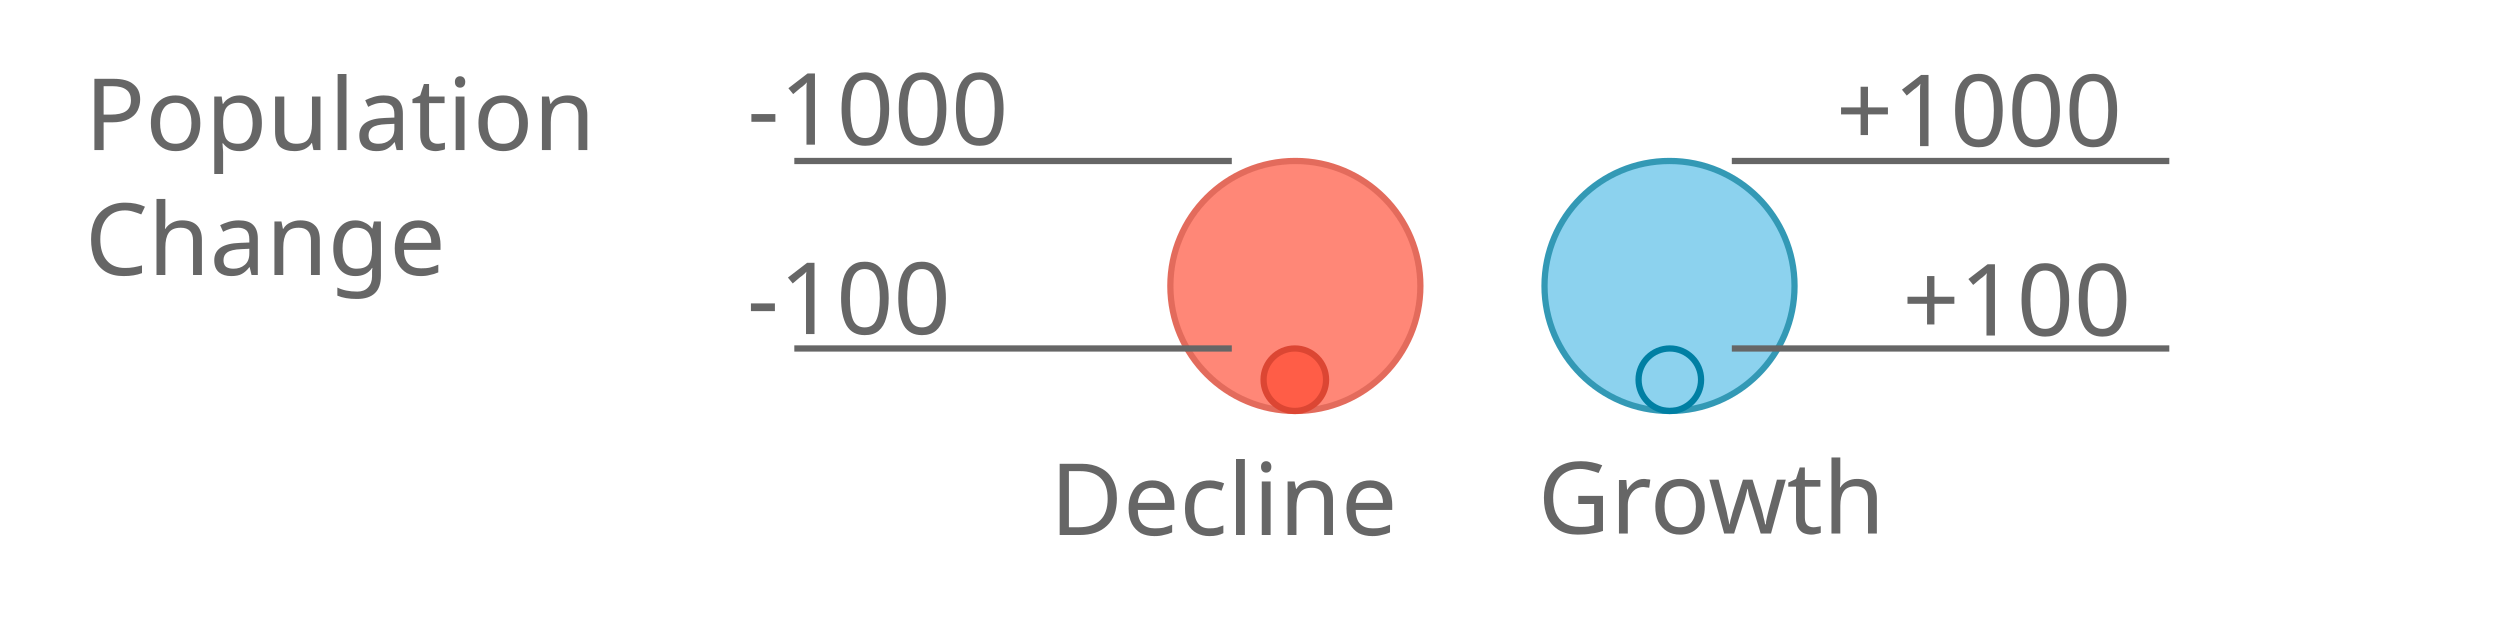
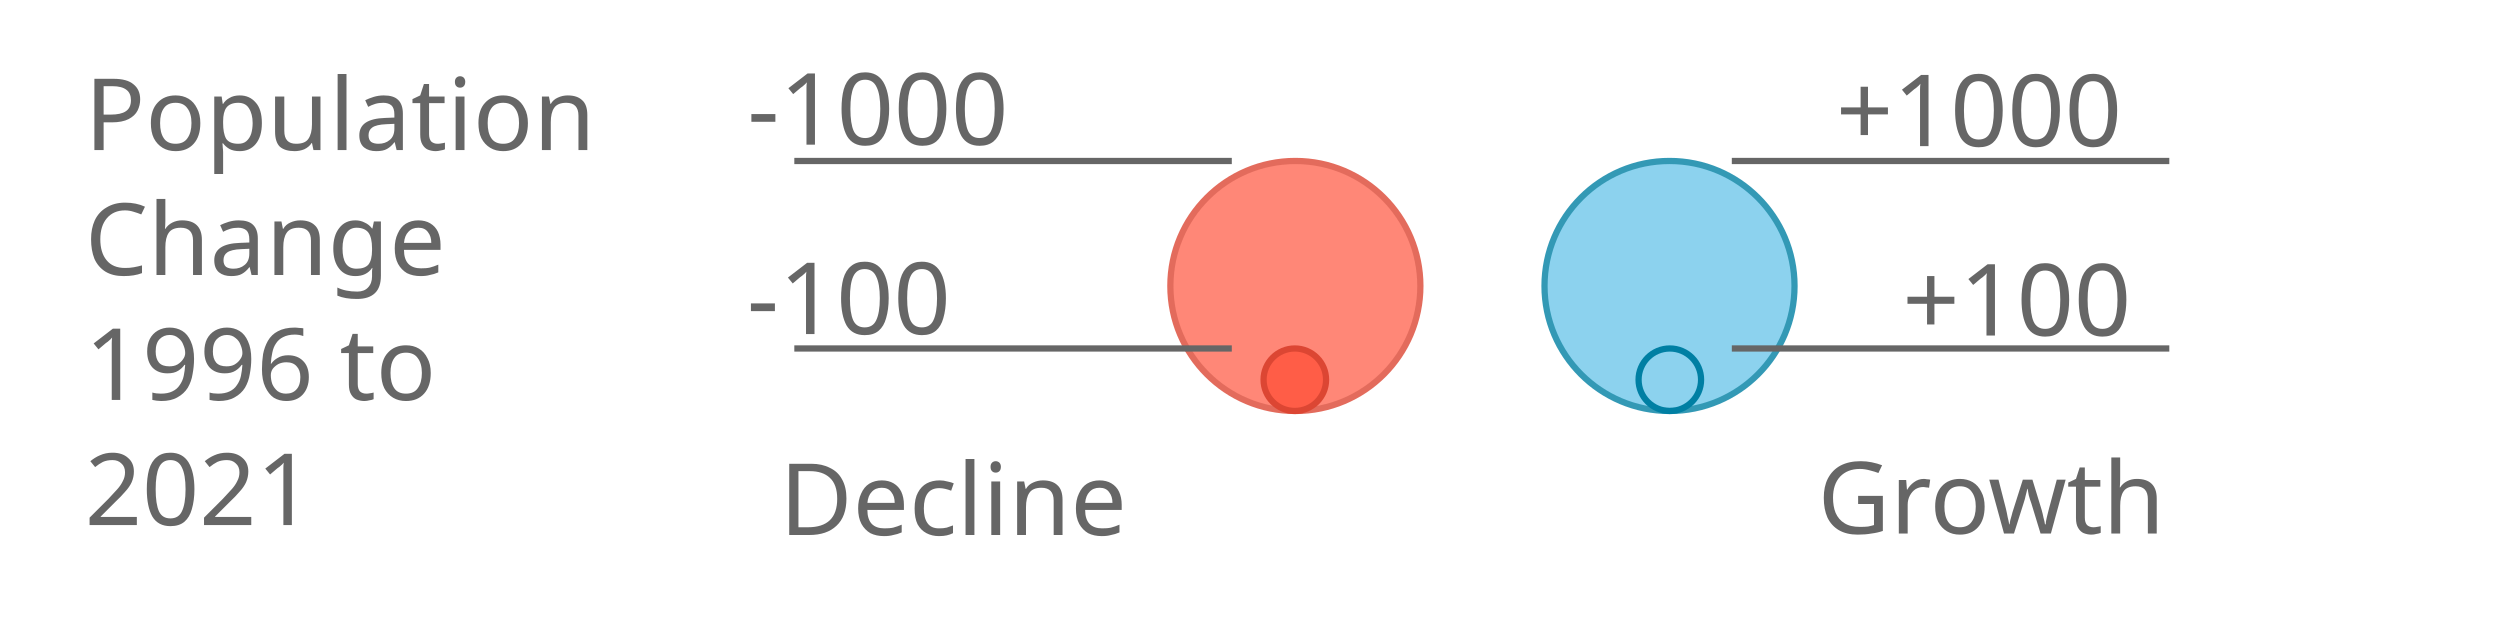
<svg xmlns="http://www.w3.org/2000/svg" width="400" height="100" viewBox="0 0 105.833 26.458" version="1.1" id="svg5">
  <defs id="defs2" />
  <g id="layer1">
    <circle style="opacity:1;fill:#6fc7ea;fill-opacity:1;stroke:#007fa3;stroke-width:0.265;stroke-miterlimit:4;stroke-dasharray:none;stroke-dashoffset:0;stroke-opacity:1" id="path1966" cx="70.032" cy="-22.83" r="3.969" />
    <circle style="opacity:0.8;fill:#6fc7ea;fill-opacity:1;stroke:#007fa3;stroke-width:0.265;stroke-miterlimit:4;stroke-dasharray:none;stroke-dashoffset:0;stroke-opacity:1" id="path2191" cx="70.676" cy="12.106" r="5.292" />
    <circle style="opacity:1;fill:#ff5842;fill-opacity:0.898;stroke:#dc4633;stroke-width:0.265;stroke-miterlimit:4;stroke-dasharray:none;stroke-dashoffset:0;stroke-opacity:1" id="path1966-7" cx="35.636" cy="-22.83" r="3.969" />
    <circle style="opacity:0.8;fill:#ff5842;fill-opacity:0.898;stroke:#dc4633;stroke-width:0.265;stroke-miterlimit:4;stroke-dasharray:none;stroke-dashoffset:0;stroke-opacity:1" id="path2191-3" cx="54.837" cy="12.106" r="5.292" />
    <text xml:space="preserve" style="font-size:4.233px;line-height:1.25;font-family:sans-serif;stroke-width:0.265" x="81.994" y="25.543" id="text15565">
      <tspan id="tspan15563" style="stroke-width:0.265" x="81.994" y="25.543" />
    </text>
-     <text xml:space="preserve" style="font-size:4.233px;line-height:1.25;font-family:sans-serif;fill:#666666;fill-opacity:1;stroke-width:0.265" x="65.093" y="22.588" id="text25871">
-       <tspan id="tspan25869" style="fill:#666666;fill-opacity:1;stroke-width:0.265" x="65.093" y="22.588">Growth</tspan>
+     <text xml:space="preserve" style="font-size:4.233px;line-height:1.25;font-family:sans-serif;fill:#666666;fill-opacity:1;stroke-width:0.265" x="76.942" y="22.588" id="text25871">
+       <tspan id="tspan25869" style="fill:#666666;fill-opacity:1;stroke-width:0.265" x="76.942" y="22.588">Growth</tspan>
    </text>
    <text xml:space="preserve" style="font-size:4.233px;line-height:1.25;font-family:sans-serif;fill:#666666;fill-opacity:1;stroke-width:0.265" x="77.72" y="6.184" id="text25871-5">
      <tspan id="tspan25869-9" style="fill:#666666;fill-opacity:1;stroke-width:0.265" x="77.72" y="6.184">+1000</tspan>
    </text>
    <text xml:space="preserve" style="font-size:4.233px;line-height:1.25;font-family:sans-serif;fill:#666666;fill-opacity:1;stroke-width:0.265" x="80.533" y="14.2" id="text25871-5-7">
      <tspan id="tspan25869-9-5" style="fill:#666666;fill-opacity:1;stroke-width:0.265" x="80.533" y="14.2">+100</tspan>
    </text>
    <text xml:space="preserve" style="font-size:4.233px;line-height:1.25;font-family:sans-serif;fill:#666666;fill-opacity:1;stroke-width:0.265" x="31.638" y="6.123" id="text25871-5-8">
      <tspan id="tspan25869-9-3" style="fill:#666666;fill-opacity:1;stroke-width:0.265" x="31.638" y="6.123">-1000</tspan>
    </text>
    <text xml:space="preserve" style="font-size:4.233px;line-height:1.25;font-family:sans-serif;fill:#666666;fill-opacity:1;stroke-width:0.265" x="31.616" y="14.139" id="text25871-5-7-1">
      <tspan id="tspan25869-9-5-8" style="fill:#666666;fill-opacity:1;stroke-width:0.265" x="31.616" y="14.139">-100</tspan>
    </text>
-     <text xml:space="preserve" style="font-size:4.233px;line-height:1.25;font-family:sans-serif;fill:#666666;fill-opacity:1;stroke-width:0.265" x="44.453" y="22.649" id="text25871-7">
-       <tspan id="tspan25869-4" style="fill:#666666;fill-opacity:1;stroke-width:0.265" x="44.453" y="22.649">Decline</tspan>
+     <text xml:space="preserve" style="font-size:4.233px;line-height:1.25;font-family:sans-serif;fill:#666666;fill-opacity:1;stroke-width:0.265" x="33.003" y="22.649" id="text25871-7">
+       <tspan id="tspan25869-4" style="fill:#666666;fill-opacity:1;stroke-width:0.265" x="33.003" y="22.649">Decline</tspan>
    </text>
    <text xml:space="preserve" style="font-size:4.233px;line-height:1.25;font-family:sans-serif;fill:#666666;fill-opacity:1;stroke-width:0.265" x="3.588" y="6.348" id="text25871-7-9">
      <tspan id="tspan25869-4-6" style="fill:#666666;fill-opacity:1;stroke-width:0.265" x="3.588" y="6.348">Population</tspan>
-       <tspan style="fill:#666666;fill-opacity:1;stroke-width:0.265" x="3.588" y="11.64" id="tspan46409">Change</tspan>
+       <tspan style="fill:#666666;fill-opacity:1;stroke-width:0.265" x="3.588" y="11.64" id="tspan46409">Change </tspan>
+       <tspan style="fill:#666666;fill-opacity:1;stroke-width:0.265" x="3.588" y="16.932" id="tspan75253">1996 to </tspan>
+       <tspan style="fill:#666666;fill-opacity:1;stroke-width:0.265" x="3.588" y="22.223" id="tspan75255">2021</tspan>
    </text>
    <path style="fill:none;stroke:#666666;stroke-width:0.265px;stroke-linecap:butt;stroke-linejoin:miter;stroke-opacity:1" d="M 73.313,6.815 H 91.834" id="path37159" />
    <path style="fill:none;stroke:#666666;stroke-width:0.265px;stroke-linecap:butt;stroke-linejoin:miter;stroke-opacity:1" d="M 73.313,14.752 H 91.834" id="path37159-1" />
    <path style="fill:none;stroke:#666666;stroke-width:0.265px;stroke-linecap:butt;stroke-linejoin:miter;stroke-opacity:1" d="M 33.626,6.815 H 52.146" id="path37159-3" />
    <path style="fill:none;stroke:#666666;stroke-width:0.265px;stroke-linecap:butt;stroke-linejoin:miter;stroke-opacity:1" d="M 33.626,14.752 H 52.146" id="path37159-1-8" />
    <circle style="opacity:1;fill:none;fill-opacity:1;stroke:#007fa3;stroke-width:0.265;stroke-miterlimit:4;stroke-dasharray:none;stroke-dashoffset:0;stroke-opacity:1" id="path37384" cx="70.689" cy="16.075" r="1.323" />
    <circle style="opacity:1;fill:#ff5842;fill-opacity:0.898;stroke:#dc4633;stroke-width:0.265;stroke-miterlimit:4;stroke-dasharray:none;stroke-dashoffset:0;stroke-opacity:1" id="path37384-8" cx="54.814" cy="16.075" r="1.323" />
  </g>
</svg>
